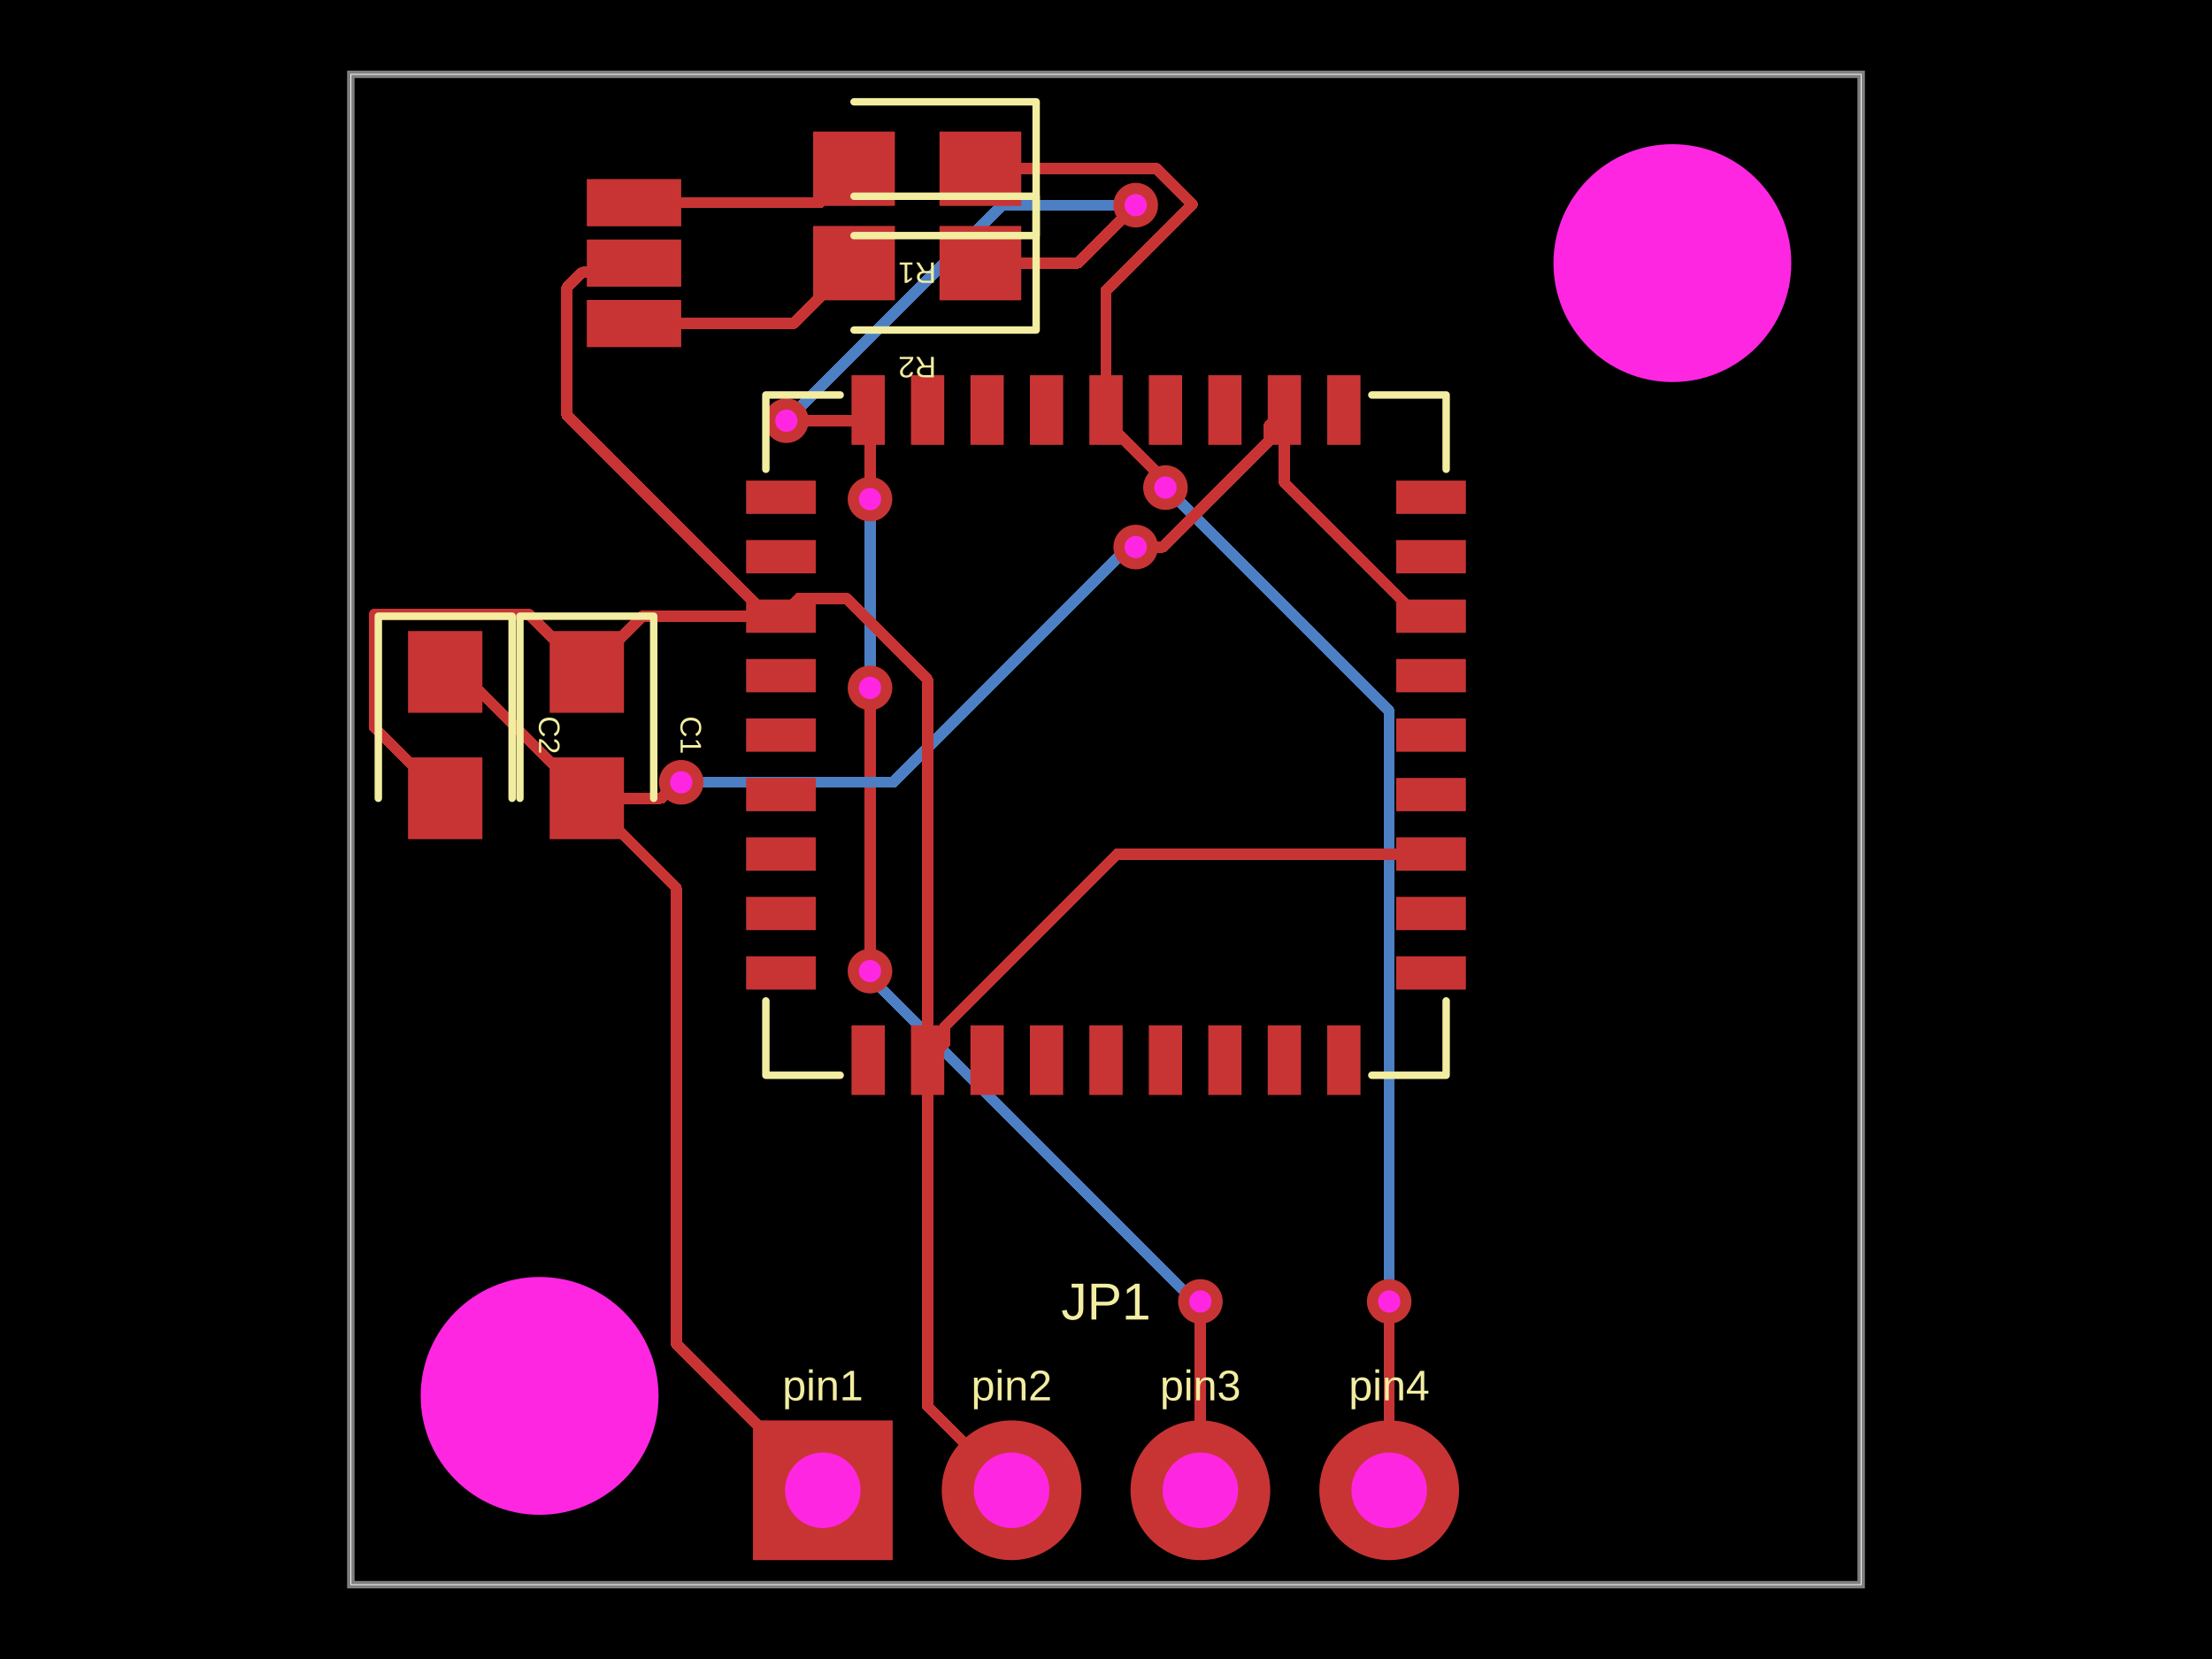
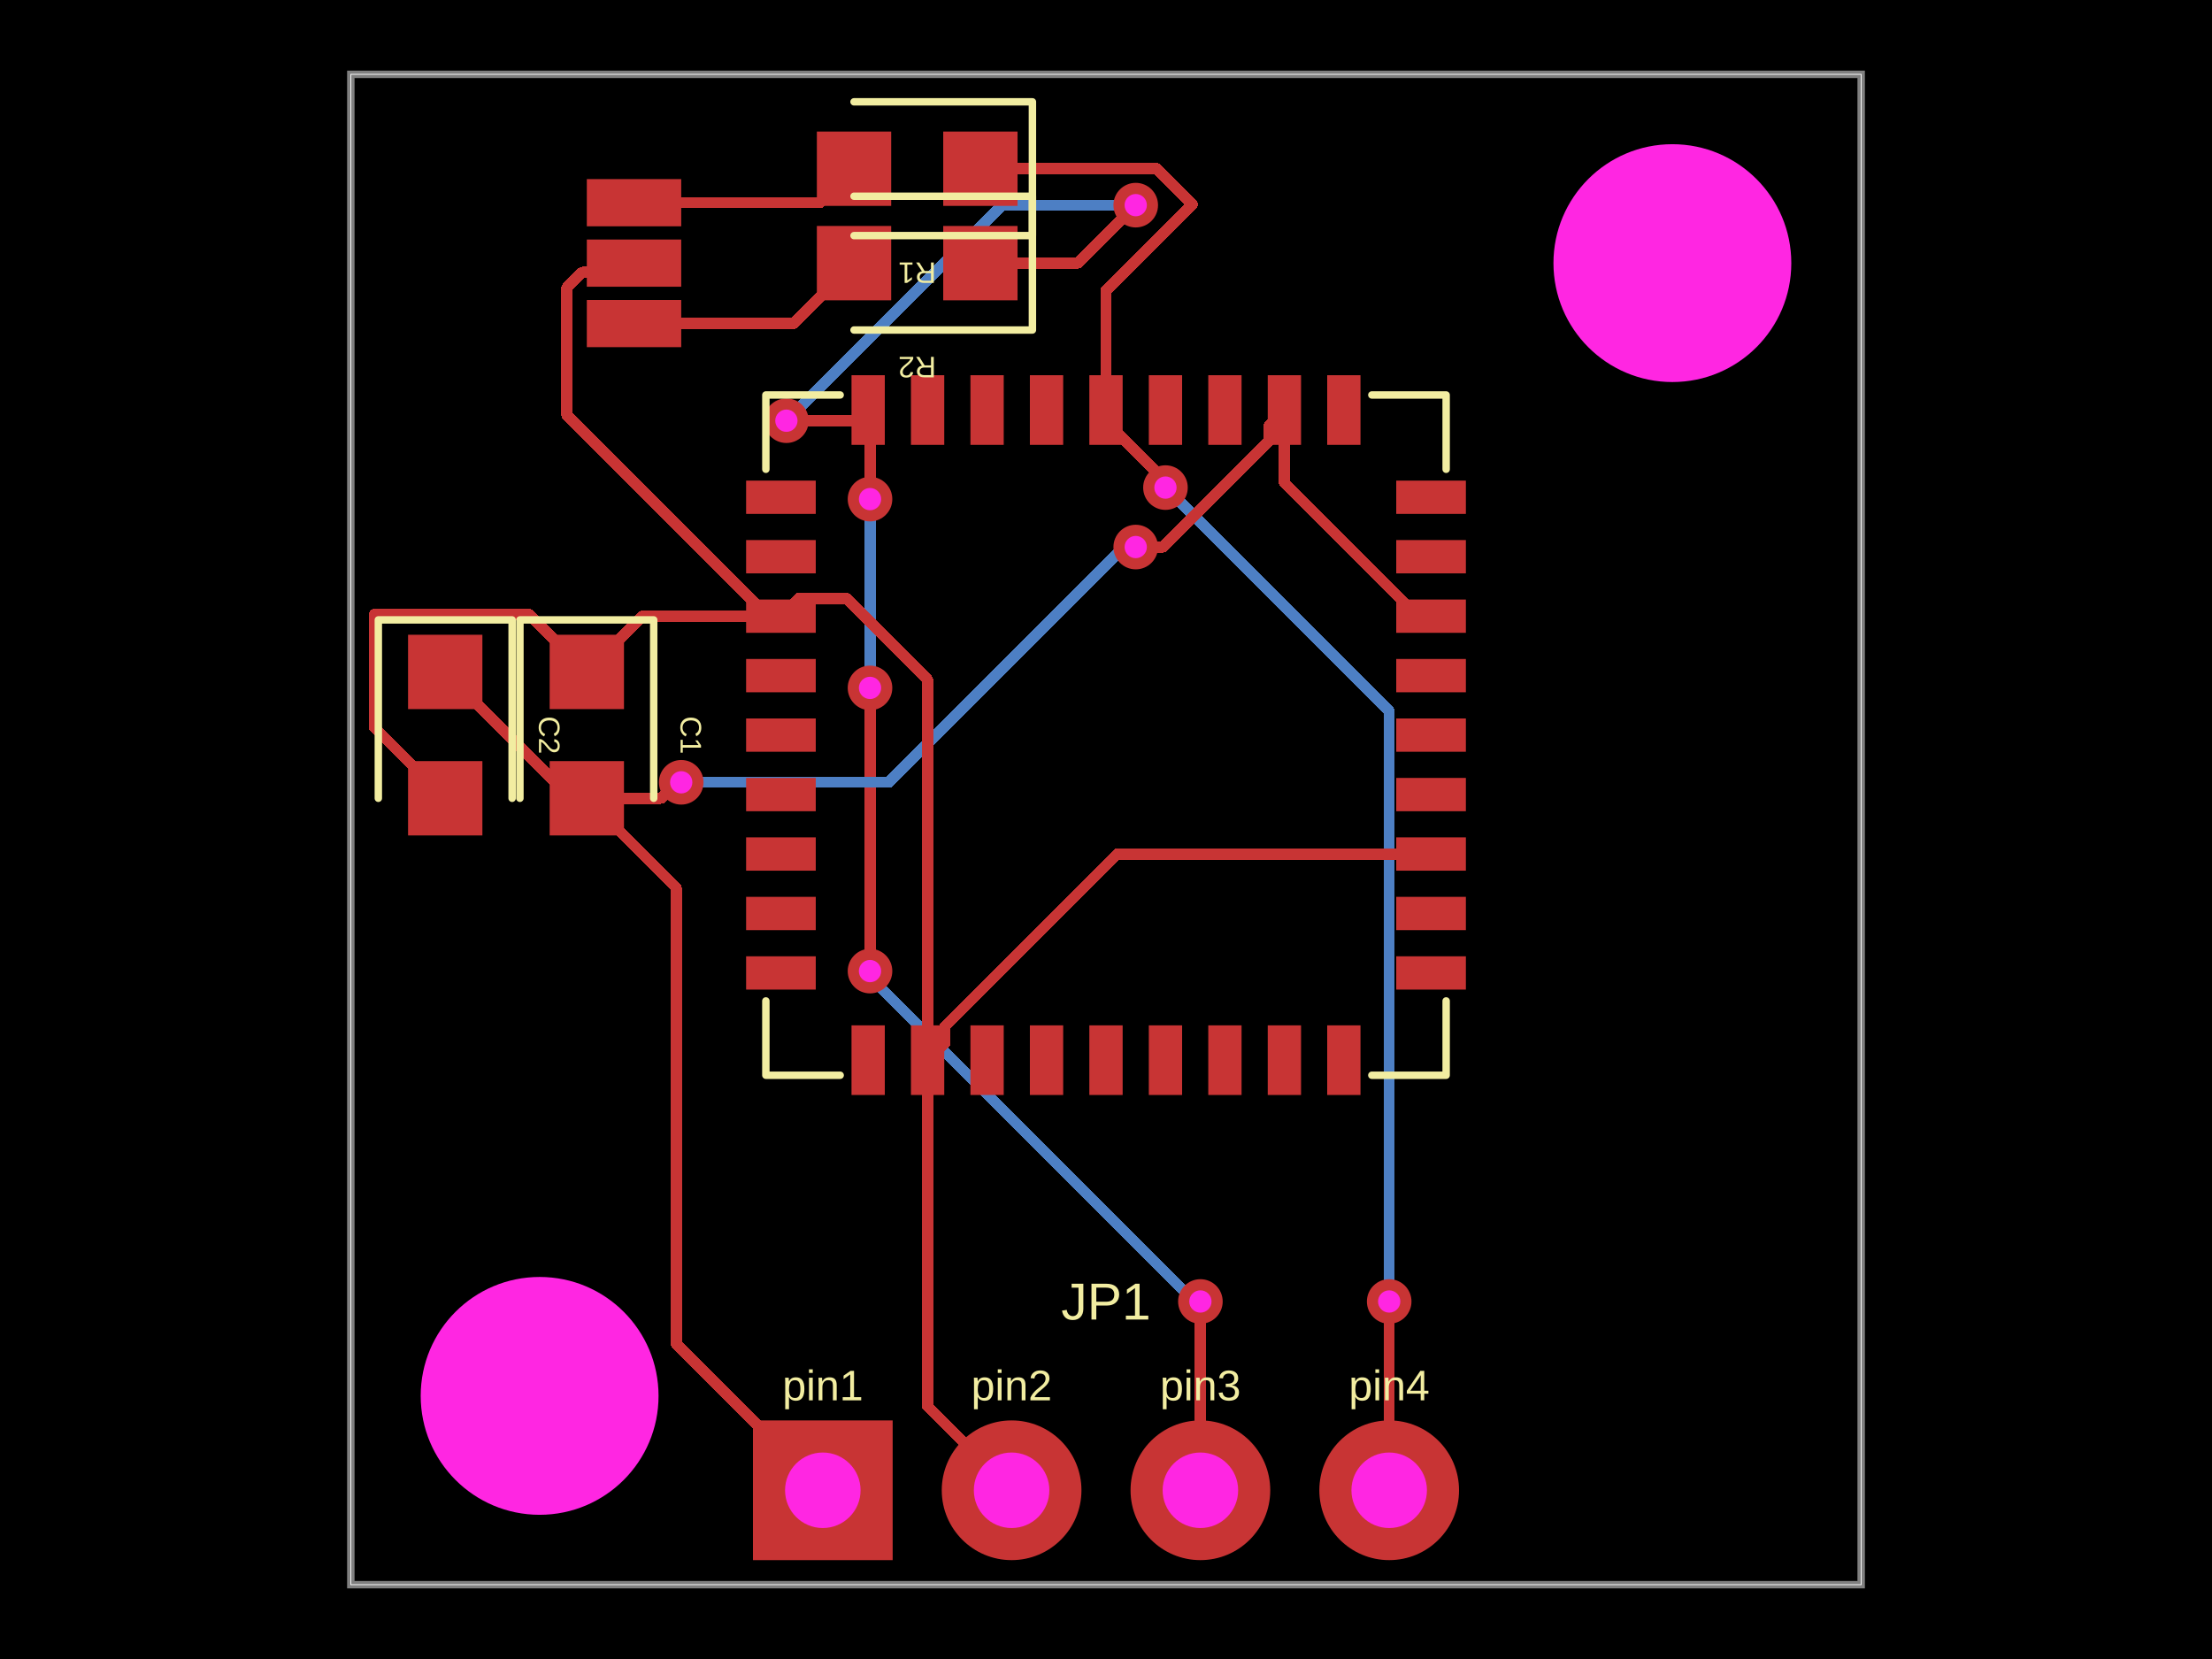
- <svg xmlns="http://www.w3.org/2000/svg" width="800" height="600" data-software-used-string="@tscircuit/core@0.0.564">
+ <svg xmlns="http://www.w3.org/2000/svg" width="800" height="600" data-software-used-string="@tscircuit/core@0.0.571">
  <style />
  <rect class="boundary" x="0" y="0" fill="#000" width="800" height="600" />
  <rect class="pcb-boundary" fill="none" stroke="#fff" stroke-width="0.3" x="126.882" y="26.882" width="546.237" height="546.237" />
  <path class="pcb-board" d="M 126.882 573.118 L 673.118 573.118 L 673.118 26.882 L 126.882 26.882 Z" fill="none" stroke="rgba(255, 255, 255, 0.5)" stroke-width="2.688" />
  <path class="pcb-trace" stroke="rgb(200, 52, 52)" fill="none" d="M 400 148.296 L 400 105.078" stroke-width="4.032" stroke-linecap="round" stroke-linejoin="round" shape-rendering="crispEdges" data-layer="top" />
  <path class="pcb-trace" stroke="rgb(200, 52, 52)" fill="none" d="M 400 105.078 L 431.215 73.863" stroke-width="4.032" stroke-linecap="round" stroke-linejoin="round" shape-rendering="crispEdges" data-layer="top" />
  <path class="pcb-trace" stroke="rgb(200, 52, 52)" fill="none" d="M 431.215 73.863 L 418.373 61.022" stroke-width="4.032" stroke-linecap="round" stroke-linejoin="round" shape-rendering="crispEdges" data-layer="top" />
  <path class="pcb-trace" stroke="rgb(200, 52, 52)" fill="none" d="M 418.373 61.022 L 354.57 61.022" stroke-width="4.032" stroke-linecap="round" stroke-linejoin="round" shape-rendering="crispEdges" data-layer="top" />
  <path class="pcb-trace" stroke="rgb(77, 127, 196)" fill="none" d="M 502.419 470.699 L 502.419 470.699" stroke-width="4.032" stroke-linecap="round" stroke-linejoin="round" shape-rendering="crispEdges" data-layer="bottom" />
  <path class="pcb-trace" stroke="rgb(77, 127, 196)" fill="none" d="M 502.419 470.699 L 502.419 257.258" stroke-width="4.032" stroke-linecap="round" stroke-linejoin="round" shape-rendering="crispEdges" data-layer="bottom" />
  <path class="pcb-trace" stroke="rgb(77, 127, 196)" fill="none" d="M 502.419 257.258 L 423.795 178.633" stroke-width="4.032" stroke-linecap="round" stroke-linejoin="round" shape-rendering="crispEdges" data-layer="bottom" />
  <path class="pcb-trace" stroke="rgb(77, 127, 196)" fill="none" d="M 423.795 178.633 L 421.505 176.344" stroke-width="4.032" stroke-linecap="round" stroke-linejoin="round" shape-rendering="crispEdges" data-layer="bottom" />
  <path class="pcb-trace" stroke="rgb(77, 127, 196)" fill="none" d="M 421.505 176.344 L 421.505 176.344" stroke-width="4.032" stroke-linecap="round" stroke-linejoin="round" shape-rendering="crispEdges" data-layer="bottom" />
  <path class="pcb-trace" stroke="rgb(200, 52, 52)" fill="none" d="M 502.419 538.978 L 502.419 472.01" stroke-width="4.032" stroke-linecap="round" stroke-linejoin="round" shape-rendering="crispEdges" data-layer="top" />
  <path class="pcb-trace" stroke="rgb(200, 52, 52)" fill="none" d="M 502.419 472.01 L 502.565 471.864" stroke-width="4.032" stroke-linecap="round" stroke-linejoin="round" shape-rendering="crispEdges" data-layer="top" />
  <path class="pcb-trace" stroke="rgb(200, 52, 52)" fill="none" d="M 502.565 471.864 L 502.419 470.699" stroke-width="4.032" stroke-linecap="round" stroke-linejoin="round" shape-rendering="crispEdges" data-layer="top" />
  <path class="pcb-trace" stroke="rgb(200, 52, 52)" fill="none" d="M 502.419 470.699 L 502.419 470.699" stroke-width="4.032" stroke-linecap="round" stroke-linejoin="round" shape-rendering="crispEdges" data-layer="top" />
  <path class="pcb-trace" stroke="rgb(200, 52, 52)" fill="none" d="M 421.505 176.344 L 421.505 176.344" stroke-width="4.032" stroke-linecap="round" stroke-linejoin="round" shape-rendering="crispEdges" data-layer="top" />
  <path class="pcb-trace" stroke="rgb(200, 52, 52)" fill="none" d="M 421.505 176.344 L 421.505 173.908" stroke-width="4.032" stroke-linecap="round" stroke-linejoin="round" shape-rendering="crispEdges" data-layer="top" />
  <path class="pcb-trace" stroke="rgb(200, 52, 52)" fill="none" d="M 421.505 173.908 L 401.811 154.213" stroke-width="4.032" stroke-linecap="round" stroke-linejoin="round" shape-rendering="crispEdges" data-layer="top" />
  <path class="pcb-trace" stroke="rgb(200, 52, 52)" fill="none" d="M 401.811 154.213 L 401.811 150.107" stroke-width="4.032" stroke-linecap="round" stroke-linejoin="round" shape-rendering="crispEdges" data-layer="top" />
  <path class="pcb-trace" stroke="rgb(200, 52, 52)" fill="none" d="M 401.811 150.107 L 400 148.296" stroke-width="4.032" stroke-linecap="round" stroke-linejoin="round" shape-rendering="crispEdges" data-layer="top" />
  <path class="pcb-trace" stroke="rgb(77, 127, 196)" fill="none" d="M 410.753 74.194 L 410.753 74.194" stroke-width="4.032" stroke-linecap="round" stroke-linejoin="round" shape-rendering="crispEdges" data-layer="bottom" />
  <path class="pcb-trace" stroke="rgb(77, 127, 196)" fill="none" d="M 410.753 74.194 L 362.366 74.194" stroke-width="4.032" stroke-linecap="round" stroke-linejoin="round" shape-rendering="crispEdges" data-layer="bottom" />
  <path class="pcb-trace" stroke="rgb(77, 127, 196)" fill="none" d="M 362.366 74.194 L 286.072 150.487" stroke-width="4.032" stroke-linecap="round" stroke-linejoin="round" shape-rendering="crispEdges" data-layer="bottom" />
  <path class="pcb-trace" stroke="rgb(77, 127, 196)" fill="none" d="M 286.072 150.487 L 284.409 152.151" stroke-width="4.032" stroke-linecap="round" stroke-linejoin="round" shape-rendering="crispEdges" data-layer="bottom" />
  <path class="pcb-trace" stroke="rgb(77, 127, 196)" fill="none" d="M 284.409 152.151 L 284.409 152.151" stroke-width="4.032" stroke-linecap="round" stroke-linejoin="round" shape-rendering="crispEdges" data-layer="bottom" />
  <path class="pcb-trace" stroke="rgb(200, 52, 52)" fill="none" d="M 354.57 95.161 L 389.785 95.161" stroke-width="4.032" stroke-linecap="round" stroke-linejoin="round" shape-rendering="crispEdges" data-layer="top" />
  <path class="pcb-trace" stroke="rgb(200, 52, 52)" fill="none" d="M 389.785 95.161 L 407.65 77.296" stroke-width="4.032" stroke-linecap="round" stroke-linejoin="round" shape-rendering="crispEdges" data-layer="top" />
  <path class="pcb-trace" stroke="rgb(200, 52, 52)" fill="none" d="M 407.65 77.296 L 410.753 74.194" stroke-width="4.032" stroke-linecap="round" stroke-linejoin="round" shape-rendering="crispEdges" data-layer="top" />
  <path class="pcb-trace" stroke="rgb(200, 52, 52)" fill="none" d="M 410.753 74.194 L 410.753 74.194" stroke-width="4.032" stroke-linecap="round" stroke-linejoin="round" shape-rendering="crispEdges" data-layer="top" />
  <path class="pcb-trace" stroke="rgb(200, 52, 52)" fill="none" d="M 284.409 152.151 L 284.409 152.151" stroke-width="4.032" stroke-linecap="round" stroke-linejoin="round" shape-rendering="crispEdges" data-layer="top" />
  <path class="pcb-trace" stroke="rgb(200, 52, 52)" fill="none" d="M 284.409 152.151 L 310.127 152.151" stroke-width="4.032" stroke-linecap="round" stroke-linejoin="round" shape-rendering="crispEdges" data-layer="top" />
  <path class="pcb-trace" stroke="rgb(200, 52, 52)" fill="none" d="M 310.127 152.151 L 313.981 148.296" stroke-width="4.032" stroke-linecap="round" stroke-linejoin="round" shape-rendering="crispEdges" data-layer="top" />
  <path class="pcb-trace" stroke="rgb(77, 127, 196)" fill="none" d="M 434.14 470.699 L 434.14 470.699" stroke-width="4.032" stroke-linecap="round" stroke-linejoin="round" shape-rendering="crispEdges" data-layer="bottom" />
  <path class="pcb-trace" stroke="rgb(77, 127, 196)" fill="none" d="M 434.14 470.699 L 431.993 470.699" stroke-width="4.032" stroke-linecap="round" stroke-linejoin="round" shape-rendering="crispEdges" data-layer="bottom" />
  <path class="pcb-trace" stroke="rgb(77, 127, 196)" fill="none" d="M 431.993 470.699 L 314.726 353.433" stroke-width="4.032" stroke-linecap="round" stroke-linejoin="round" shape-rendering="crispEdges" data-layer="bottom" />
  <path class="pcb-trace" stroke="rgb(77, 127, 196)" fill="none" d="M 314.726 353.433 L 314.651 351.21" stroke-width="4.032" stroke-linecap="round" stroke-linejoin="round" shape-rendering="crispEdges" data-layer="bottom" />
  <path class="pcb-trace" stroke="rgb(77, 127, 196)" fill="none" d="M 314.651 351.21 L 314.651 351.21" stroke-width="4.032" stroke-linecap="round" stroke-linejoin="round" shape-rendering="crispEdges" data-layer="bottom" />
  <path class="pcb-trace" stroke="rgb(77, 127, 196)" fill="none" d="M 314.651 248.79 L 314.651 248.79" stroke-width="4.032" stroke-linecap="round" stroke-linejoin="round" shape-rendering="crispEdges" data-layer="bottom" />
  <path class="pcb-trace" stroke="rgb(77, 127, 196)" fill="none" d="M 314.651 248.79 L 314.651 181.682" stroke-width="4.032" stroke-linecap="round" stroke-linejoin="round" shape-rendering="crispEdges" data-layer="bottom" />
  <path class="pcb-trace" stroke="rgb(77, 127, 196)" fill="none" d="M 314.651 181.682 L 314.651 181.682" stroke-width="4.032" stroke-linecap="round" stroke-linejoin="round" shape-rendering="crispEdges" data-layer="bottom" />
  <path class="pcb-trace" stroke="rgb(77, 127, 196)" fill="none" d="M 314.651 181.682 L 314.651 180.511" stroke-width="4.032" stroke-linecap="round" stroke-linejoin="round" shape-rendering="crispEdges" data-layer="bottom" />
  <path class="pcb-trace" stroke="rgb(77, 127, 196)" fill="none" d="M 314.651 180.511 L 314.651 180.511" stroke-width="4.032" stroke-linecap="round" stroke-linejoin="round" shape-rendering="crispEdges" data-layer="bottom" />
  <path class="pcb-trace" stroke="rgb(200, 52, 52)" fill="none" d="M 434.14 538.978 L 434.14 472.01" stroke-width="4.032" stroke-linecap="round" stroke-linejoin="round" shape-rendering="crispEdges" data-layer="top" />
  <path class="pcb-trace" stroke="rgb(200, 52, 52)" fill="none" d="M 434.14 472.01 L 434.285 471.864" stroke-width="4.032" stroke-linecap="round" stroke-linejoin="round" shape-rendering="crispEdges" data-layer="top" />
  <path class="pcb-trace" stroke="rgb(200, 52, 52)" fill="none" d="M 434.285 471.864 L 434.14 470.699" stroke-width="4.032" stroke-linecap="round" stroke-linejoin="round" shape-rendering="crispEdges" data-layer="top" />
  <path class="pcb-trace" stroke="rgb(200, 52, 52)" fill="none" d="M 434.14 470.699 L 434.14 470.699" stroke-width="4.032" stroke-linecap="round" stroke-linejoin="round" shape-rendering="crispEdges" data-layer="top" />
  <path class="pcb-trace" stroke="rgb(200, 52, 52)" fill="none" d="M 314.651 351.21 L 314.651 351.21" stroke-width="4.032" stroke-linecap="round" stroke-linejoin="round" shape-rendering="crispEdges" data-layer="top" />
  <path class="pcb-trace" stroke="rgb(200, 52, 52)" fill="none" d="M 314.651 351.21 L 314.651 250.467" stroke-width="4.032" stroke-linecap="round" stroke-linejoin="round" shape-rendering="crispEdges" data-layer="top" />
  <path class="pcb-trace" stroke="rgb(200, 52, 52)" fill="none" d="M 314.651 250.467 L 314.651 250.467" stroke-width="4.032" stroke-linecap="round" stroke-linejoin="round" shape-rendering="crispEdges" data-layer="top" />
  <path class="pcb-trace" stroke="rgb(200, 52, 52)" fill="none" d="M 314.651 250.467 L 314.651 248.79" stroke-width="4.032" stroke-linecap="round" stroke-linejoin="round" shape-rendering="crispEdges" data-layer="top" />
  <path class="pcb-trace" stroke="rgb(200, 52, 52)" fill="none" d="M 314.651 248.79 L 314.651 248.79" stroke-width="4.032" stroke-linecap="round" stroke-linejoin="round" shape-rendering="crispEdges" data-layer="top" />
  <path class="pcb-trace" stroke="rgb(200, 52, 52)" fill="none" d="M 314.651 180.511 L 314.651 180.511" stroke-width="4.032" stroke-linecap="round" stroke-linejoin="round" shape-rendering="crispEdges" data-layer="top" />
  <path class="pcb-trace" stroke="rgb(200, 52, 52)" fill="none" d="M 314.651 180.511 L 314.651 148.966" stroke-width="4.032" stroke-linecap="round" stroke-linejoin="round" shape-rendering="crispEdges" data-layer="top" />
  <path class="pcb-trace" stroke="rgb(200, 52, 52)" fill="none" d="M 314.651 148.966 L 313.981 148.296" stroke-width="4.032" stroke-linecap="round" stroke-linejoin="round" shape-rendering="crispEdges" data-layer="top" />
-   <path class="pcb-trace" stroke="rgb(200, 52, 52)" fill="none" d="M 161.022 243.011 L 166.532 243.011" stroke-width="4.032" stroke-linecap="round" stroke-linejoin="round" shape-rendering="crispEdges" data-layer="top" />
-   <path class="pcb-trace" stroke="rgb(200, 52, 52)" fill="none" d="M 166.532 243.011 L 212.231 288.71" stroke-width="4.032" stroke-linecap="round" stroke-linejoin="round" shape-rendering="crispEdges" data-layer="top" />
+   <path class="pcb-trace" stroke="rgb(200, 52, 52)" fill="none" d="M 212.231 288.71 L 206.72 288.71" stroke-width="4.032" stroke-linecap="round" stroke-linejoin="round" shape-rendering="crispEdges" data-layer="top" />
+   <path class="pcb-trace" stroke="rgb(200, 52, 52)" fill="none" d="M 206.72 288.71 L 161.022 243.011" stroke-width="4.032" stroke-linecap="round" stroke-linejoin="round" shape-rendering="crispEdges" data-layer="top" />
  <path class="pcb-trace" stroke="rgb(200, 52, 52)" fill="none" d="M 517.564 222.851 L 512.775 222.851" stroke-width="4.032" stroke-linecap="round" stroke-linejoin="round" shape-rendering="crispEdges" data-layer="top" />
  <path class="pcb-trace" stroke="rgb(200, 52, 52)" fill="none" d="M 512.775 222.851 L 464.517 174.593" stroke-width="4.032" stroke-linecap="round" stroke-linejoin="round" shape-rendering="crispEdges" data-layer="top" />
  <path class="pcb-trace" stroke="rgb(200, 52, 52)" fill="none" d="M 464.517 174.593 L 464.517 148.296" stroke-width="4.032" stroke-linecap="round" stroke-linejoin="round" shape-rendering="crispEdges" data-layer="top" />
  <path class="pcb-trace" stroke="rgb(200, 52, 52)" fill="none" d="M 464.517 148.296 L 464.517 148.296" stroke-width="4.032" stroke-linecap="round" stroke-linejoin="round" shape-rendering="crispEdges" data-layer="top" />
  <path class="pcb-trace" stroke="rgb(200, 52, 52)" fill="none" d="M 297.581 538.978 L 244.548 485.946" stroke-width="4.032" stroke-linecap="round" stroke-linejoin="round" shape-rendering="crispEdges" data-layer="top" />
  <path class="pcb-trace" stroke="rgb(200, 52, 52)" fill="none" d="M 244.548 485.946 L 244.548 322.358" stroke-width="4.032" stroke-linecap="round" stroke-linejoin="round" shape-rendering="crispEdges" data-layer="top" />
  <path class="pcb-trace" stroke="rgb(200, 52, 52)" fill="none" d="M 244.548 322.358 L 244.548 321.027" stroke-width="4.032" stroke-linecap="round" stroke-linejoin="round" shape-rendering="crispEdges" data-layer="top" />
  <path class="pcb-trace" stroke="rgb(200, 52, 52)" fill="none" d="M 244.548 321.027 L 212.231 288.71" stroke-width="4.032" stroke-linecap="round" stroke-linejoin="round" shape-rendering="crispEdges" data-layer="top" />
  <path class="pcb-trace" stroke="rgb(77, 127, 196)" fill="none" d="M 246.371 282.93 L 246.371 282.93" stroke-width="4.032" stroke-linecap="round" stroke-linejoin="round" shape-rendering="crispEdges" data-layer="bottom" />
-   <path class="pcb-trace" stroke="rgb(77, 127, 196)" fill="none" d="M 246.371 282.93 L 323.052 282.93" stroke-width="4.032" stroke-linecap="round" stroke-linejoin="round" shape-rendering="crispEdges" data-layer="bottom" />
-   <path class="pcb-trace" stroke="rgb(77, 127, 196)" fill="none" d="M 323.052 282.93 L 406.599 199.383" stroke-width="4.032" stroke-linecap="round" stroke-linejoin="round" shape-rendering="crispEdges" data-layer="bottom" />
-   <path class="pcb-trace" stroke="rgb(77, 127, 196)" fill="none" d="M 406.599 199.383 L 410.753 197.849" stroke-width="4.032" stroke-linecap="round" stroke-linejoin="round" shape-rendering="crispEdges" data-layer="bottom" />
+   <path class="pcb-trace" stroke="rgb(77, 127, 196)" fill="none" d="M 246.371 282.93 L 321.433 282.93" stroke-width="4.032" stroke-linecap="round" stroke-linejoin="round" shape-rendering="crispEdges" data-layer="bottom" />
+   <path class="pcb-trace" stroke="rgb(77, 127, 196)" fill="none" d="M 321.433 282.93 L 406.124 198.239" stroke-width="4.032" stroke-linecap="round" stroke-linejoin="round" shape-rendering="crispEdges" data-layer="bottom" />
+   <path class="pcb-trace" stroke="rgb(77, 127, 196)" fill="none" d="M 406.124 198.239 L 410.753 197.849" stroke-width="4.032" stroke-linecap="round" stroke-linejoin="round" shape-rendering="crispEdges" data-layer="bottom" />
  <path class="pcb-trace" stroke="rgb(77, 127, 196)" fill="none" d="M 410.753 197.849 L 410.753 197.849" stroke-width="4.032" stroke-linecap="round" stroke-linejoin="round" shape-rendering="crispEdges" data-layer="bottom" />
  <path class="pcb-trace" stroke="rgb(200, 52, 52)" fill="none" d="M 212.231 288.71 L 239.099 288.71" stroke-width="4.032" stroke-linecap="round" stroke-linejoin="round" shape-rendering="crispEdges" data-layer="top" />
  <path class="pcb-trace" stroke="rgb(200, 52, 52)" fill="none" d="M 239.099 288.71 L 243.859 283.95" stroke-width="4.032" stroke-linecap="round" stroke-linejoin="round" shape-rendering="crispEdges" data-layer="top" />
  <path class="pcb-trace" stroke="rgb(200, 52, 52)" fill="none" d="M 243.859 283.95 L 246.371 282.93" stroke-width="4.032" stroke-linecap="round" stroke-linejoin="round" shape-rendering="crispEdges" data-layer="top" />
  <path class="pcb-trace" stroke="rgb(200, 52, 52)" fill="none" d="M 246.371 282.93 L 246.371 282.93" stroke-width="4.032" stroke-linecap="round" stroke-linejoin="round" shape-rendering="crispEdges" data-layer="top" />
  <path class="pcb-trace" stroke="rgb(200, 52, 52)" fill="none" d="M 410.753 197.849 L 410.753 197.849" stroke-width="4.032" stroke-linecap="round" stroke-linejoin="round" shape-rendering="crispEdges" data-layer="top" />
  <path class="pcb-trace" stroke="rgb(200, 52, 52)" fill="none" d="M 410.753 197.849 L 420.656 197.849" stroke-width="4.032" stroke-linecap="round" stroke-linejoin="round" shape-rendering="crispEdges" data-layer="top" />
  <path class="pcb-trace" stroke="rgb(200, 52, 52)" fill="none" d="M 420.656 197.849 L 459.087 159.419" stroke-width="4.032" stroke-linecap="round" stroke-linejoin="round" shape-rendering="crispEdges" data-layer="top" />
  <path class="pcb-trace" stroke="rgb(200, 52, 52)" fill="none" d="M 459.087 159.419 L 459.087 153.727" stroke-width="4.032" stroke-linecap="round" stroke-linejoin="round" shape-rendering="crispEdges" data-layer="top" />
  <path class="pcb-trace" stroke="rgb(200, 52, 52)" fill="none" d="M 459.087 153.727 L 464.517 148.296" stroke-width="4.032" stroke-linecap="round" stroke-linejoin="round" shape-rendering="crispEdges" data-layer="top" />
  <path class="pcb-trace" stroke="rgb(200, 52, 52)" fill="none" d="M 212.231 243.011 L 191.432 222.212" stroke-width="4.032" stroke-linecap="round" stroke-linejoin="round" shape-rendering="crispEdges" data-layer="top" />
  <path class="pcb-trace" stroke="rgb(200, 52, 52)" fill="none" d="M 191.432 222.212 L 135.417 222.212" stroke-width="4.032" stroke-linecap="round" stroke-linejoin="round" shape-rendering="crispEdges" data-layer="top" />
  <path class="pcb-trace" stroke="rgb(200, 52, 52)" fill="none" d="M 135.417 222.212 L 135.417 263.105" stroke-width="4.032" stroke-linecap="round" stroke-linejoin="round" shape-rendering="crispEdges" data-layer="top" />
  <path class="pcb-trace" stroke="rgb(200, 52, 52)" fill="none" d="M 135.417 263.105 L 161.022 288.71" stroke-width="4.032" stroke-linecap="round" stroke-linejoin="round" shape-rendering="crispEdges" data-layer="top" />
  <path class="pcb-trace" stroke="rgb(200, 52, 52)" fill="none" d="M 282.436 222.851 L 232.391 222.851" stroke-width="4.032" stroke-linecap="round" stroke-linejoin="round" shape-rendering="crispEdges" data-layer="top" />
  <path class="pcb-trace" stroke="rgb(200, 52, 52)" fill="none" d="M 232.391 222.851 L 212.231 243.011" stroke-width="4.032" stroke-linecap="round" stroke-linejoin="round" shape-rendering="crispEdges" data-layer="top" />
  <path class="pcb-trace" stroke="rgb(200, 52, 52)" fill="none" d="M 282.436 222.851 L 277.785 222.851" stroke-width="4.032" stroke-linecap="round" stroke-linejoin="round" shape-rendering="crispEdges" data-layer="top" />
  <path class="pcb-trace" stroke="rgb(200, 52, 52)" fill="none" d="M 277.785 222.851 L 205.03 150.096" stroke-width="4.032" stroke-linecap="round" stroke-linejoin="round" shape-rendering="crispEdges" data-layer="top" />
  <path class="pcb-trace" stroke="rgb(200, 52, 52)" fill="none" d="M 205.03 150.096 L 205.03 104.001" stroke-width="4.032" stroke-linecap="round" stroke-linejoin="round" shape-rendering="crispEdges" data-layer="top" />
  <path class="pcb-trace" stroke="rgb(200, 52, 52)" fill="none" d="M 205.03 104.001 L 210.54 98.492" stroke-width="4.032" stroke-linecap="round" stroke-linejoin="round" shape-rendering="crispEdges" data-layer="top" />
  <path class="pcb-trace" stroke="rgb(200, 52, 52)" fill="none" d="M 210.54 98.492 L 225.97 98.492" stroke-width="4.032" stroke-linecap="round" stroke-linejoin="round" shape-rendering="crispEdges" data-layer="top" />
  <path class="pcb-trace" stroke="rgb(200, 52, 52)" fill="none" d="M 225.97 98.492 L 229.301 95.161" stroke-width="4.032" stroke-linecap="round" stroke-linejoin="round" shape-rendering="crispEdges" data-layer="top" />
  <path class="pcb-trace" stroke="rgb(200, 52, 52)" fill="none" d="M 335.483 383.424 L 335.483 508.601" stroke-width="4.032" stroke-linecap="round" stroke-linejoin="round" shape-rendering="crispEdges" data-layer="top" />
  <path class="pcb-trace" stroke="rgb(200, 52, 52)" fill="none" d="M 335.483 508.601 L 365.86 538.978" stroke-width="4.032" stroke-linecap="round" stroke-linejoin="round" shape-rendering="crispEdges" data-layer="top" />
  <path class="pcb-trace" stroke="rgb(200, 52, 52)" fill="none" d="M 335.483 383.424 L 335.483 245.821" stroke-width="4.032" stroke-linecap="round" stroke-linejoin="round" shape-rendering="crispEdges" data-layer="top" />
  <path class="pcb-trace" stroke="rgb(200, 52, 52)" fill="none" d="M 335.483 245.821 L 306.106 216.444" stroke-width="4.032" stroke-linecap="round" stroke-linejoin="round" shape-rendering="crispEdges" data-layer="top" />
  <path class="pcb-trace" stroke="rgb(200, 52, 52)" fill="none" d="M 306.106 216.444 L 288.843 216.444" stroke-width="4.032" stroke-linecap="round" stroke-linejoin="round" shape-rendering="crispEdges" data-layer="top" />
  <path class="pcb-trace" stroke="rgb(200, 52, 52)" fill="none" d="M 288.843 216.444 L 282.436 222.851" stroke-width="4.032" stroke-linecap="round" stroke-linejoin="round" shape-rendering="crispEdges" data-layer="top" />
  <path class="pcb-trace" stroke="rgb(200, 52, 52)" fill="none" d="M 517.564 308.87 L 404.081 308.87" stroke-width="4.032" stroke-linecap="round" stroke-linejoin="round" shape-rendering="crispEdges" data-layer="top" />
  <path class="pcb-trace" stroke="rgb(200, 52, 52)" fill="none" d="M 404.081 308.87 L 341.765 371.185" stroke-width="4.032" stroke-linecap="round" stroke-linejoin="round" shape-rendering="crispEdges" data-layer="top" />
  <path class="pcb-trace" stroke="rgb(200, 52, 52)" fill="none" d="M 341.765 371.185 L 341.765 377.141" stroke-width="4.032" stroke-linecap="round" stroke-linejoin="round" shape-rendering="crispEdges" data-layer="top" />
  <path class="pcb-trace" stroke="rgb(200, 52, 52)" fill="none" d="M 341.765 377.141 L 335.483 383.424" stroke-width="4.032" stroke-linecap="round" stroke-linejoin="round" shape-rendering="crispEdges" data-layer="top" />
  <path class="pcb-trace" stroke="rgb(200, 52, 52)" fill="none" d="M 308.871 95.161 L 287.016 117.016" stroke-width="4.032" stroke-linecap="round" stroke-linejoin="round" shape-rendering="crispEdges" data-layer="top" />
  <path class="pcb-trace" stroke="rgb(200, 52, 52)" fill="none" d="M 287.016 117.016 L 229.301 117.016" stroke-width="4.032" stroke-linecap="round" stroke-linejoin="round" shape-rendering="crispEdges" data-layer="top" />
  <path class="pcb-trace" stroke="rgb(200, 52, 52)" fill="none" d="M 229.301 73.306 L 296.586 73.306" stroke-width="4.032" stroke-linecap="round" stroke-linejoin="round" shape-rendering="crispEdges" data-layer="top" />
  <path class="pcb-trace" stroke="rgb(200, 52, 52)" fill="none" d="M 296.586 73.306 L 308.871 61.022" stroke-width="4.032" stroke-linecap="round" stroke-linejoin="round" shape-rendering="crispEdges" data-layer="top" />
  <rect class="pcb-pad" fill="rgb(200, 52, 52)" x="269.842" y="173.82" width="25.188" height="12.043" data-layer="top" />
  <rect class="pcb-pad" fill="rgb(200, 52, 52)" x="269.842" y="195.321" width="25.188" height="12.043" data-layer="top" />
  <rect class="pcb-pad" fill="rgb(200, 52, 52)" x="269.842" y="216.829" width="25.188" height="12.043" data-layer="top" />
  <rect class="pcb-pad" fill="rgb(200, 52, 52)" x="269.842" y="238.331" width="25.188" height="12.043" data-layer="top" />
  <rect class="pcb-pad" fill="rgb(200, 52, 52)" x="269.842" y="259.839" width="25.188" height="12.043" data-layer="top" />
  <rect class="pcb-pad" fill="rgb(200, 52, 52)" x="269.842" y="281.347" width="25.188" height="12.043" data-layer="top" />
  <rect class="pcb-pad" fill="rgb(200, 52, 52)" x="269.842" y="302.848" width="25.188" height="12.043" data-layer="top" />
  <rect class="pcb-pad" fill="rgb(200, 52, 52)" x="269.842" y="324.356" width="25.188" height="12.043" data-layer="top" />
  <rect class="pcb-pad" fill="rgb(200, 52, 52)" x="269.842" y="345.857" width="25.188" height="12.043" data-layer="top" />
  <rect class="pcb-pad" fill="rgb(200, 52, 52)" x="307.96" y="370.83" width="12.043" height="25.188" data-layer="top" />
  <rect class="pcb-pad" fill="rgb(200, 52, 52)" x="329.461" y="370.83" width="12.043" height="25.188" data-layer="top" />
  <rect class="pcb-pad" fill="rgb(200, 52, 52)" x="350.969" y="370.83" width="12.043" height="25.188" data-layer="top" />
  <rect class="pcb-pad" fill="rgb(200, 52, 52)" x="372.47" y="370.83" width="12.043" height="25.188" data-layer="top" />
  <rect class="pcb-pad" fill="rgb(200, 52, 52)" x="393.978" y="370.83" width="12.043" height="25.188" data-layer="top" />
  <rect class="pcb-pad" fill="rgb(200, 52, 52)" x="415.486" y="370.83" width="12.043" height="25.188" data-layer="top" />
  <rect class="pcb-pad" fill="rgb(200, 52, 52)" x="436.988" y="370.83" width="12.043" height="25.188" data-layer="top" />
  <rect class="pcb-pad" fill="rgb(200, 52, 52)" x="458.496" y="370.83" width="12.043" height="25.188" data-layer="top" />
  <rect class="pcb-pad" fill="rgb(200, 52, 52)" x="479.997" y="370.83" width="12.043" height="25.188" data-layer="top" />
  <rect class="pcb-pad" fill="rgb(200, 52, 52)" x="504.97" y="345.857" width="25.188" height="12.043" data-layer="top" />
  <rect class="pcb-pad" fill="rgb(200, 52, 52)" x="504.97" y="324.356" width="25.188" height="12.043" data-layer="top" />
  <rect class="pcb-pad" fill="rgb(200, 52, 52)" x="504.97" y="302.848" width="25.188" height="12.043" data-layer="top" />
  <rect class="pcb-pad" fill="rgb(200, 52, 52)" x="504.97" y="281.347" width="25.188" height="12.043" data-layer="top" />
  <rect class="pcb-pad" fill="rgb(200, 52, 52)" x="504.97" y="259.839" width="25.188" height="12.043" data-layer="top" />
  <rect class="pcb-pad" fill="rgb(200, 52, 52)" x="504.97" y="238.331" width="25.188" height="12.043" data-layer="top" />
  <rect class="pcb-pad" fill="rgb(200, 52, 52)" x="504.97" y="216.829" width="25.188" height="12.043" data-layer="top" />
  <rect class="pcb-pad" fill="rgb(200, 52, 52)" x="504.97" y="195.321" width="25.188" height="12.043" data-layer="top" />
  <rect class="pcb-pad" fill="rgb(200, 52, 52)" x="504.97" y="173.82" width="25.188" height="12.043" data-layer="top" />
  <rect class="pcb-pad" fill="rgb(200, 52, 52)" x="479.997" y="135.702" width="12.043" height="25.188" data-layer="top" />
  <rect class="pcb-pad" fill="rgb(200, 52, 52)" x="458.496" y="135.702" width="12.043" height="25.188" data-layer="top" />
  <rect class="pcb-pad" fill="rgb(200, 52, 52)" x="436.988" y="135.702" width="12.043" height="25.188" data-layer="top" />
  <rect class="pcb-pad" fill="rgb(200, 52, 52)" x="415.486" y="135.702" width="12.043" height="25.188" data-layer="top" />
  <rect class="pcb-pad" fill="rgb(200, 52, 52)" x="393.978" y="135.702" width="12.043" height="25.188" data-layer="top" />
  <rect class="pcb-pad" fill="rgb(200, 52, 52)" x="372.47" y="135.702" width="12.043" height="25.188" data-layer="top" />
  <rect class="pcb-pad" fill="rgb(200, 52, 52)" x="350.969" y="135.702" width="12.043" height="25.188" data-layer="top" />
  <rect class="pcb-pad" fill="rgb(200, 52, 52)" x="329.461" y="135.702" width="12.043" height="25.188" data-layer="top" />
  <rect class="pcb-pad" fill="rgb(200, 52, 52)" x="307.96" y="135.702" width="12.043" height="25.188" data-layer="top" />
-   <rect class="pcb-pad" fill="rgb(200, 52, 52)" x="-14.785" y="-13.441" width="29.57" height="26.882" transform="translate(354.5699 61.02151) rotate(-180)" data-layer="top" />
-   <rect class="pcb-pad" fill="rgb(200, 52, 52)" x="-14.785" y="-13.441" width="29.57" height="26.882" transform="translate(308.871 61.02151) rotate(-180)" data-layer="top" />
-   <rect class="pcb-pad" fill="rgb(200, 52, 52)" x="-14.785" y="-13.441" width="29.57" height="26.882" transform="translate(354.5699 95.16129) rotate(-180)" data-layer="top" />
-   <rect class="pcb-pad" fill="rgb(200, 52, 52)" x="-14.785" y="-13.441" width="29.57" height="26.882" transform="translate(308.871 95.16129) rotate(-180)" data-layer="top" />
+   <rect class="pcb-pad" fill="rgb(200, 52, 52)" x="-13.441" y="-13.441" width="26.882" height="26.882" transform="translate(354.5699 61.02151) rotate(-180)" data-layer="top" />
+   <rect class="pcb-pad" fill="rgb(200, 52, 52)" x="-13.441" y="-13.441" width="26.882" height="26.882" transform="translate(308.871 61.02151) rotate(-180)" data-layer="top" />
+   <rect class="pcb-pad" fill="rgb(200, 52, 52)" x="-13.441" y="-13.441" width="26.882" height="26.882" transform="translate(354.5699 95.16129) rotate(-180)" data-layer="top" />
+   <rect class="pcb-pad" fill="rgb(200, 52, 52)" x="-13.441" y="-13.441" width="26.882" height="26.882" transform="translate(308.871 95.16129) rotate(-180)" data-layer="top" />
  <rect class="pcb-pad" fill="rgb(200, 52, 52)" x="212.231" y="108.481" width="34.14" height="17.07" data-layer="top" />
  <rect class="pcb-pad" fill="rgb(200, 52, 52)" x="212.231" y="86.626" width="34.14" height="17.07" data-layer="top" />
  <rect class="pcb-pad" fill="rgb(200, 52, 52)" x="212.231" y="64.772" width="34.14" height="17.07" data-layer="top" />
-   <rect class="pcb-pad" fill="rgb(200, 52, 52)" x="198.79" y="228.226" width="26.882" height="29.57" data-layer="top" />
-   <rect class="pcb-pad" fill="rgb(200, 52, 52)" x="198.79" y="273.925" width="26.882" height="29.57" data-layer="top" />
-   <rect class="pcb-pad" fill="rgb(200, 52, 52)" x="147.581" y="228.226" width="26.882" height="29.57" data-layer="top" />
-   <rect class="pcb-pad" fill="rgb(200, 52, 52)" x="147.581" y="273.925" width="26.882" height="29.57" data-layer="top" />
+   <rect class="pcb-pad" fill="rgb(200, 52, 52)" x="198.79" y="229.57" width="26.882" height="26.882" data-layer="top" />
+   <rect class="pcb-pad" fill="rgb(200, 52, 52)" x="198.79" y="275.269" width="26.882" height="26.882" data-layer="top" />
+   <rect class="pcb-pad" fill="rgb(200, 52, 52)" x="147.581" y="229.57" width="26.882" height="26.882" data-layer="top" />
+   <rect class="pcb-pad" fill="rgb(200, 52, 52)" x="147.581" y="275.269" width="26.882" height="26.882" data-layer="top" />
  <g>
    <circle class="pcb-hole-outer" fill="rgb(200, 52, 52)" cx="502.419" cy="470.699" r="8.065" />
    <circle class="pcb-hole-inner" fill="#FF26E2" cx="502.419" cy="470.699" r="4.032" />
  </g>
  <g>
    <circle class="pcb-hole-outer" fill="rgb(200, 52, 52)" cx="421.505" cy="176.344" r="8.065" />
    <circle class="pcb-hole-inner" fill="#FF26E2" cx="421.505" cy="176.344" r="4.032" />
  </g>
  <g>
    <circle class="pcb-hole-outer" fill="rgb(200, 52, 52)" cx="410.753" cy="74.194" r="8.065" />
    <circle class="pcb-hole-inner" fill="#FF26E2" cx="410.753" cy="74.194" r="4.032" />
  </g>
  <g>
    <circle class="pcb-hole-outer" fill="rgb(200, 52, 52)" cx="284.409" cy="152.151" r="8.065" />
    <circle class="pcb-hole-inner" fill="#FF26E2" cx="284.409" cy="152.151" r="4.032" />
  </g>
  <g>
    <circle class="pcb-hole-outer" fill="rgb(200, 52, 52)" cx="434.14" cy="470.699" r="8.065" />
    <circle class="pcb-hole-inner" fill="#FF26E2" cx="434.14" cy="470.699" r="4.032" />
  </g>
  <g>
    <circle class="pcb-hole-outer" fill="rgb(200, 52, 52)" cx="314.651" cy="351.21" r="8.065" />
    <circle class="pcb-hole-inner" fill="#FF26E2" cx="314.651" cy="351.21" r="4.032" />
  </g>
  <g>
    <circle class="pcb-hole-outer" fill="rgb(200, 52, 52)" cx="314.651" cy="248.79" r="8.065" />
    <circle class="pcb-hole-inner" fill="#FF26E2" cx="314.651" cy="248.79" r="4.032" />
  </g>
  <g>
    <circle class="pcb-hole-outer" fill="rgb(200, 52, 52)" cx="314.651" cy="180.511" r="8.065" />
    <circle class="pcb-hole-inner" fill="#FF26E2" cx="314.651" cy="180.511" r="4.032" />
  </g>
  <g>
    <circle class="pcb-hole-outer" fill="rgb(200, 52, 52)" cx="246.371" cy="282.93" r="8.065" />
    <circle class="pcb-hole-inner" fill="#FF26E2" cx="246.371" cy="282.93" r="4.032" />
  </g>
  <g>
    <circle class="pcb-hole-outer" fill="rgb(200, 52, 52)" cx="410.753" cy="197.849" r="8.065" />
    <circle class="pcb-hole-inner" fill="#FF26E2" cx="410.753" cy="197.849" r="4.032" />
  </g>
  <path class="pcb-silkscreen pcb-silkscreen-top" d="M 276.984 169.721 L 276.984 142.844 L 303.86 142.844" fill="none" stroke="#f2eda1" stroke-width="2.688" stroke-linecap="round" stroke-linejoin="round" data-pcb-component-id="null" data-pcb-silkscreen-path-id="pcb_silkscreen_path_0" />
  <path class="pcb-silkscreen pcb-silkscreen-top" d="M 523.016 169.721 L 523.016 142.844 L 496.14 142.844" fill="none" stroke="#f2eda1" stroke-width="2.688" stroke-linecap="round" stroke-linejoin="round" data-pcb-component-id="null" data-pcb-silkscreen-path-id="pcb_silkscreen_path_1" />
  <path class="pcb-silkscreen pcb-silkscreen-top" d="M 523.016 362 L 523.016 388.876 L 496.14 388.876" fill="none" stroke="#f2eda1" stroke-width="2.688" stroke-linecap="round" stroke-linejoin="round" data-pcb-component-id="null" data-pcb-silkscreen-path-id="pcb_silkscreen_path_2" />
  <path class="pcb-silkscreen pcb-silkscreen-top" d="M 276.984 362 L 276.984 388.876 L 303.86 388.876" fill="none" stroke="#f2eda1" stroke-width="2.688" stroke-linecap="round" stroke-linejoin="round" data-pcb-component-id="null" data-pcb-silkscreen-path-id="pcb_silkscreen_path_3" />
-   <path class="pcb-silkscreen pcb-silkscreen-top" d="M 308.871 85.215 L 374.731 85.215 L 374.731 36.828 L 308.871 36.828" fill="none" stroke="#f2eda1" stroke-width="2.688" stroke-linecap="round" stroke-linejoin="round" data-pcb-component-id="pcb_component_1" data-pcb-silkscreen-path-id="pcb_silkscreen_path_4" />
-   <path class="pcb-silkscreen pcb-silkscreen-top" d="M 308.871 119.355 L 374.731 119.355 L 374.731 70.968 L 308.871 70.968" fill="none" stroke="#f2eda1" stroke-width="2.688" stroke-linecap="round" stroke-linejoin="round" data-pcb-component-id="pcb_component_2" data-pcb-silkscreen-path-id="pcb_silkscreen_path_5" />
-   <path class="pcb-silkscreen pcb-silkscreen-top" d="M 236.425 288.71 L 236.425 222.849 L 188.038 222.849 L 188.038 288.71" fill="none" stroke="#f2eda1" stroke-width="2.688" stroke-linecap="round" stroke-linejoin="round" data-pcb-component-id="pcb_component_4" data-pcb-silkscreen-path-id="pcb_silkscreen_path_6" />
-   <path class="pcb-silkscreen pcb-silkscreen-top" d="M 185.215 288.71 L 185.215 222.849 L 136.828 222.849 L 136.828 288.71" fill="none" stroke="#f2eda1" stroke-width="2.688" stroke-linecap="round" stroke-linejoin="round" data-pcb-component-id="pcb_component_5" data-pcb-silkscreen-path-id="pcb_silkscreen_path_7" />
+   <path class="pcb-silkscreen pcb-silkscreen-top" d="M 308.871 85.215 L 373.387 85.215 L 373.387 36.828 L 308.871 36.828" fill="none" stroke="#f2eda1" stroke-width="2.688" stroke-linecap="round" stroke-linejoin="round" data-pcb-component-id="pcb_component_1" data-pcb-silkscreen-path-id="pcb_silkscreen_path_4" />
+   <path class="pcb-silkscreen pcb-silkscreen-top" d="M 308.871 119.355 L 373.387 119.355 L 373.387 70.968 L 308.871 70.968" fill="none" stroke="#f2eda1" stroke-width="2.688" stroke-linecap="round" stroke-linejoin="round" data-pcb-component-id="pcb_component_2" data-pcb-silkscreen-path-id="pcb_silkscreen_path_5" />
+   <path class="pcb-silkscreen pcb-silkscreen-top" d="M 236.425 288.71 L 236.425 224.194 L 188.038 224.194 L 188.038 288.71" fill="none" stroke="#f2eda1" stroke-width="2.688" stroke-linecap="round" stroke-linejoin="round" data-pcb-component-id="pcb_component_4" data-pcb-silkscreen-path-id="pcb_silkscreen_path_6" />
+   <path class="pcb-silkscreen pcb-silkscreen-top" d="M 185.215 288.71 L 185.215 224.194 L 136.828 224.194 L 136.828 288.71" fill="none" stroke="#f2eda1" stroke-width="2.688" stroke-linecap="round" stroke-linejoin="round" data-pcb-component-id="pcb_component_5" data-pcb-silkscreen-path-id="pcb_silkscreen_path_7" />
  <text x="0" y="0" dx="0" dy="0" fill="#f2eda1" font-family="Arial, sans-serif" font-size="10.753" text-anchor="middle" dominant-baseline="central" transform="matrix(-1,1.2246467991473532e-16,-1.2246467991473532e-16,-1,331.7204,98.65591)" class="pcb-silkscreen-text pcb-silkscreen-top" data-pcb-silkscreen-text-id="pcb_component_1" stroke="none">R1</text>
  <text x="0" y="0" dx="0" dy="0" fill="#f2eda1" font-family="Arial, sans-serif" font-size="10.753" text-anchor="middle" dominant-baseline="central" transform="matrix(-1,1.2246467991473532e-16,-1.2246467991473532e-16,-1,331.7204,132.7957)" class="pcb-silkscreen-text pcb-silkscreen-top" data-pcb-silkscreen-text-id="pcb_component_2" stroke="none">R2</text>
  <text x="0" y="0" dx="0" dy="0" fill="#f2eda1" font-family="Arial, sans-serif" font-size="10.753" text-anchor="middle" dominant-baseline="central" transform="matrix(6.123233995736766e-17,1,-1,6.123233995736766e-17,249.8656,265.8602)" class="pcb-silkscreen-text pcb-silkscreen-top" data-pcb-silkscreen-text-id="pcb_component_4" stroke="none">C1</text>
  <text x="0" y="0" dx="0" dy="0" fill="#f2eda1" font-family="Arial, sans-serif" font-size="10.753" text-anchor="middle" dominant-baseline="central" transform="matrix(6.123233995736766e-17,1,-1,6.123233995736766e-17,198.6559,265.8602)" class="pcb-silkscreen-text pcb-silkscreen-top" data-pcb-silkscreen-text-id="pcb_component_5" stroke="none">C2</text>
  <text x="0" y="0" dx="0" dy="0" fill="#f2eda1" font-family="Arial, sans-serif" font-size="15.482" text-anchor="middle" dominant-baseline="central" transform="matrix(1,0,0,1,297.5806,501.0833)" class="pcb-silkscreen-text pcb-silkscreen-top" data-pcb-silkscreen-text-id="pcb_component_6" stroke="none">pin1</text>
  <text x="0" y="0" dx="0" dy="0" fill="#f2eda1" font-family="Arial, sans-serif" font-size="15.482" text-anchor="middle" dominant-baseline="central" transform="matrix(1,0,0,1,365.8602,501.0833)" class="pcb-silkscreen-text pcb-silkscreen-top" data-pcb-silkscreen-text-id="pcb_component_6" stroke="none">pin2</text>
  <text x="0" y="0" dx="0" dy="0" fill="#f2eda1" font-family="Arial, sans-serif" font-size="15.482" text-anchor="middle" dominant-baseline="central" transform="matrix(1,0,0,1,434.1398,501.0833)" class="pcb-silkscreen-text pcb-silkscreen-top" data-pcb-silkscreen-text-id="pcb_component_6" stroke="none">pin3</text>
  <text x="0" y="0" dx="0" dy="0" fill="#f2eda1" font-family="Arial, sans-serif" font-size="15.482" text-anchor="middle" dominant-baseline="central" transform="matrix(1,0,0,1,502.4194,501.0833)" class="pcb-silkscreen-text pcb-silkscreen-top" data-pcb-silkscreen-text-id="pcb_component_6" stroke="none">pin4</text>
  <text x="0" y="0" dx="0" dy="0" fill="#f2eda1" font-family="Arial, sans-serif" font-size="18.817" text-anchor="middle" dominant-baseline="central" transform="matrix(1,0,0,1,400,470.6989)" class="pcb-silkscreen-text pcb-silkscreen-top" data-pcb-silkscreen-text-id="pcb_component_6" stroke="none">JP1</text>
  <g>
    <rect class="pcb-hole-outer-pad" fill="rgb(200, 52, 52)" x="272.317" y="513.715" width="50.527" height="50.527" />
    <circle class="pcb-hole-inner" fill="#FF26E2" cx="297.581" cy="538.978" r="13.656" />
  </g>
  <g>
    <circle class="pcb-hole-outer" fill="rgb(200, 52, 52)" cx="365.86" cy="538.978" r="25.263" />
    <circle class="pcb-hole-inner" fill="#FF26E2" cx="365.86" cy="538.978" r="13.656" />
  </g>
  <g>
    <circle class="pcb-hole-outer" fill="rgb(200, 52, 52)" cx="434.14" cy="538.978" r="25.263" />
    <circle class="pcb-hole-inner" fill="#FF26E2" cx="434.14" cy="538.978" r="13.656" />
  </g>
  <g>
    <circle class="pcb-hole-outer" fill="rgb(200, 52, 52)" cx="502.419" cy="538.978" r="25.263" />
    <circle class="pcb-hole-inner" fill="#FF26E2" cx="502.419" cy="538.978" r="13.656" />
  </g>
  <circle class="pcb-hole" cx="195.161" cy="504.839" r="43.011" fill="#FF26E2" />
  <circle class="pcb-hole" cx="604.839" cy="95.161" r="43.011" fill="#FF26E2" />
</svg>
